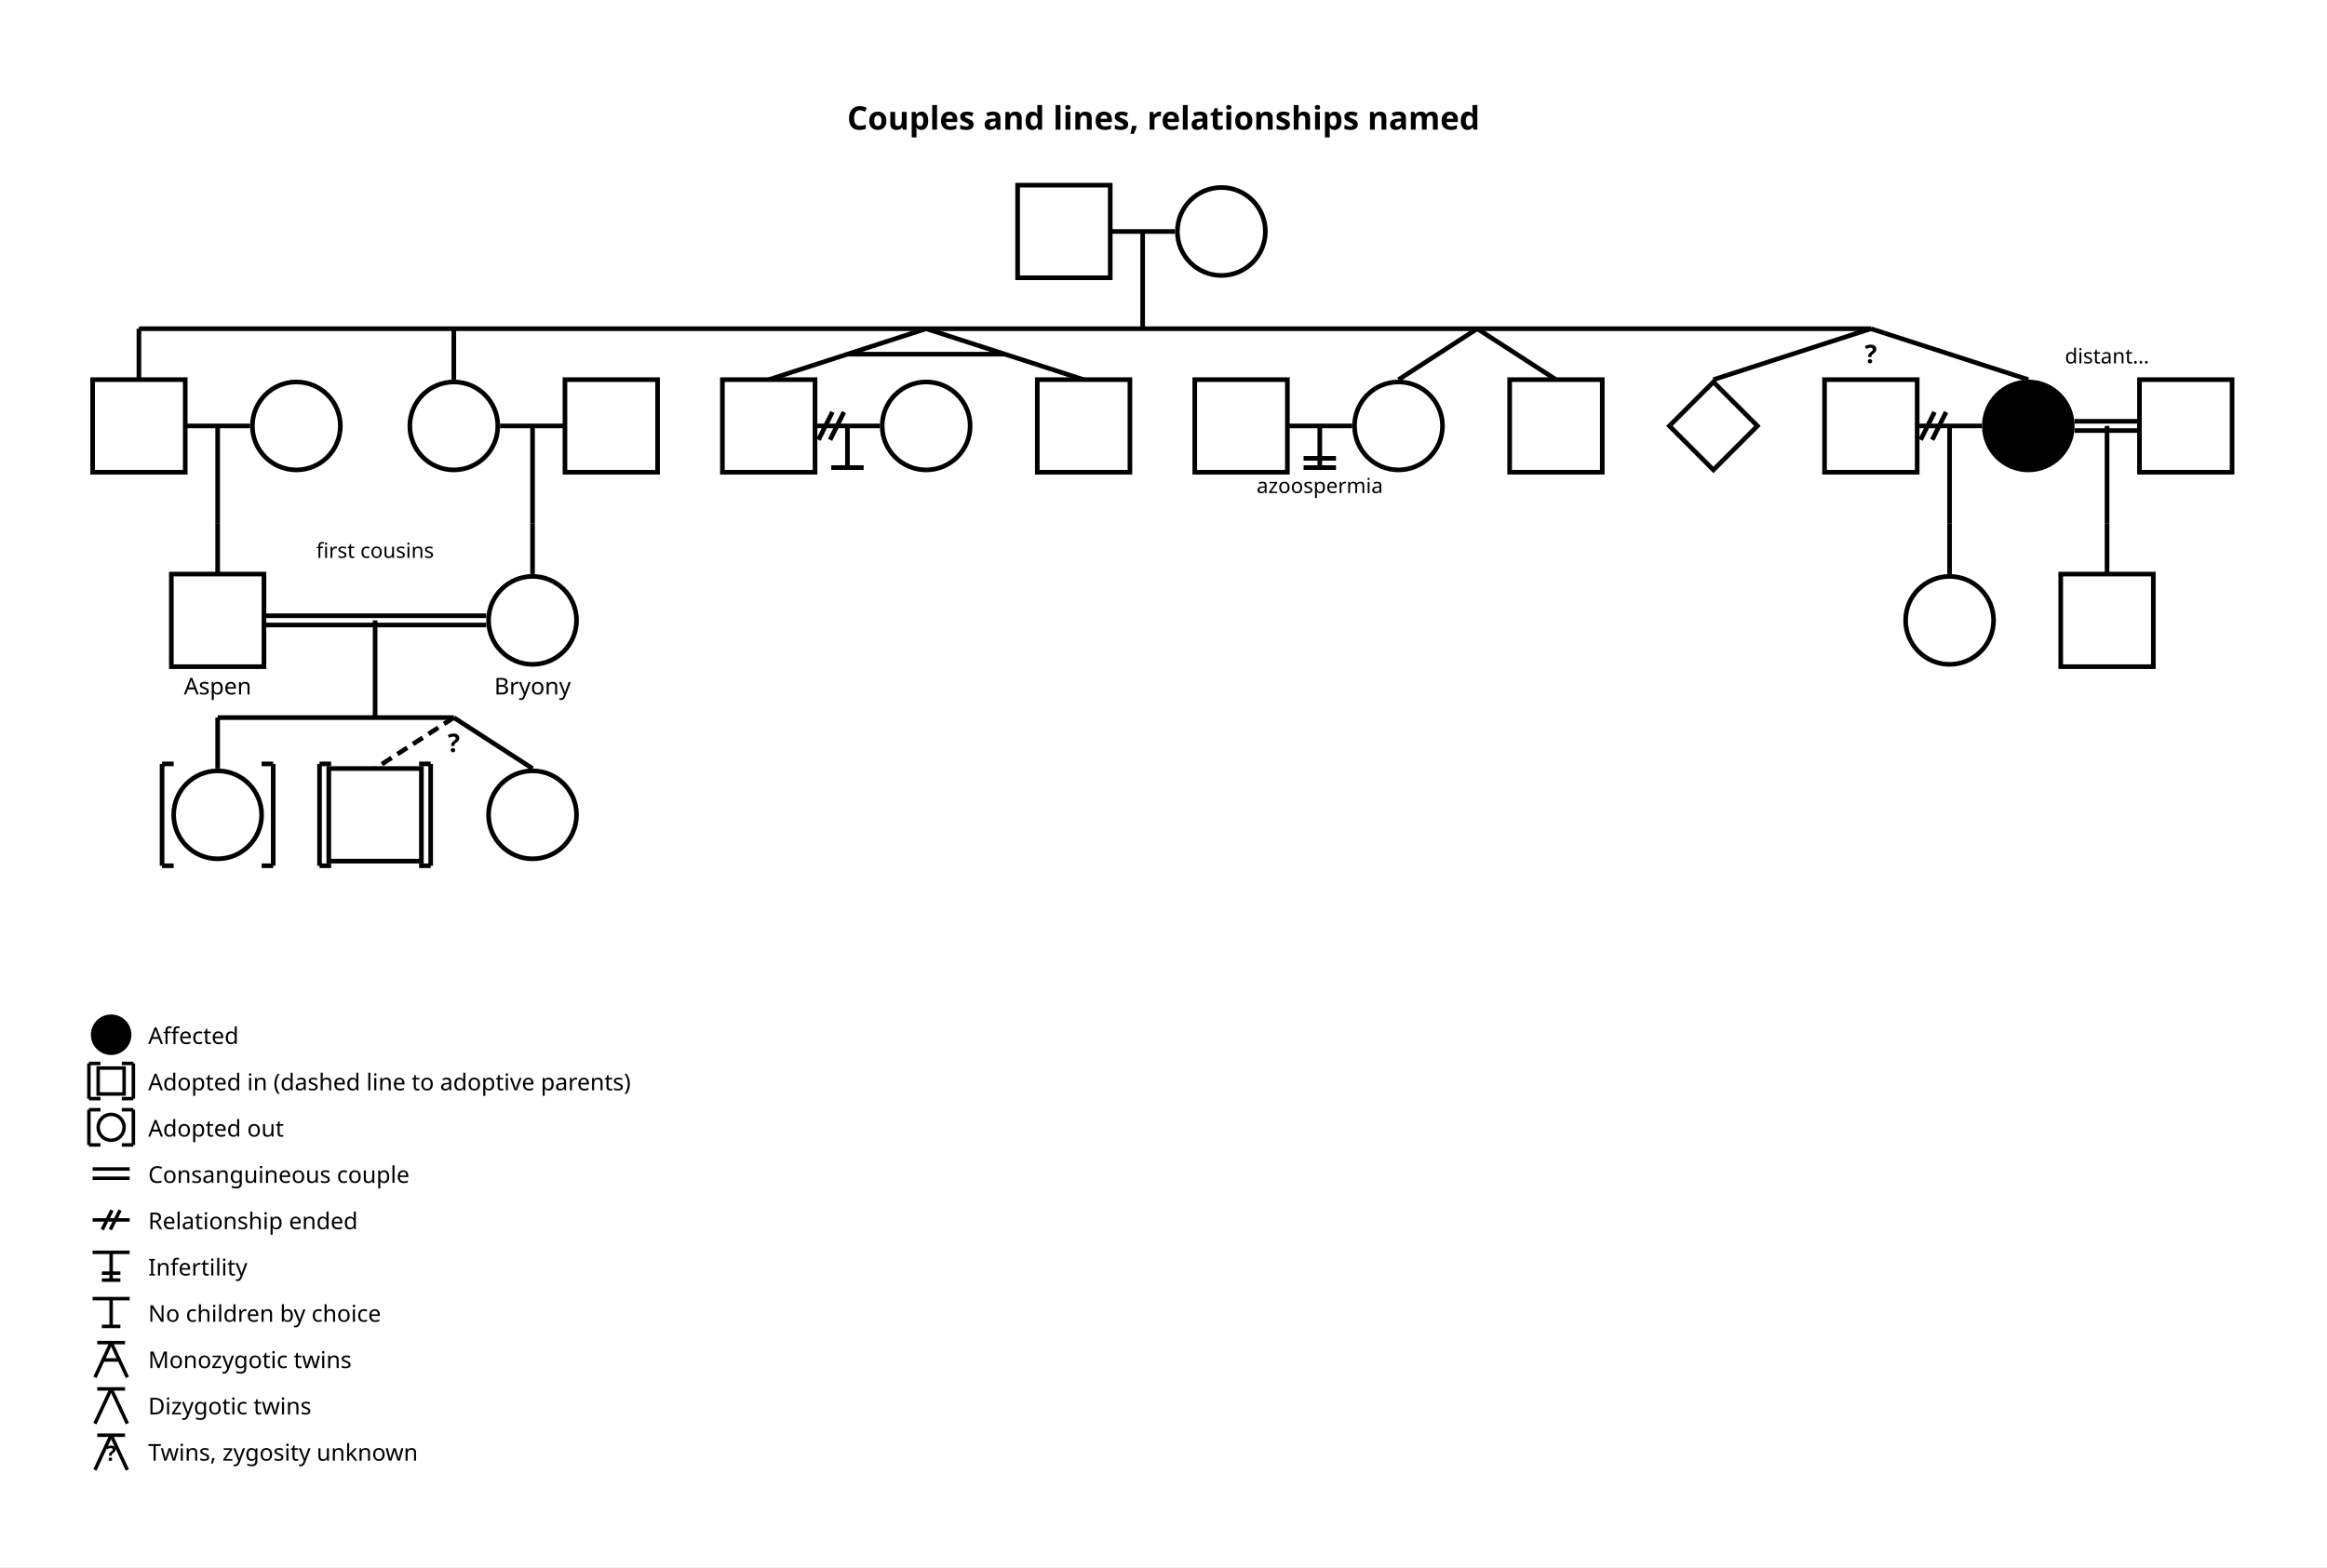
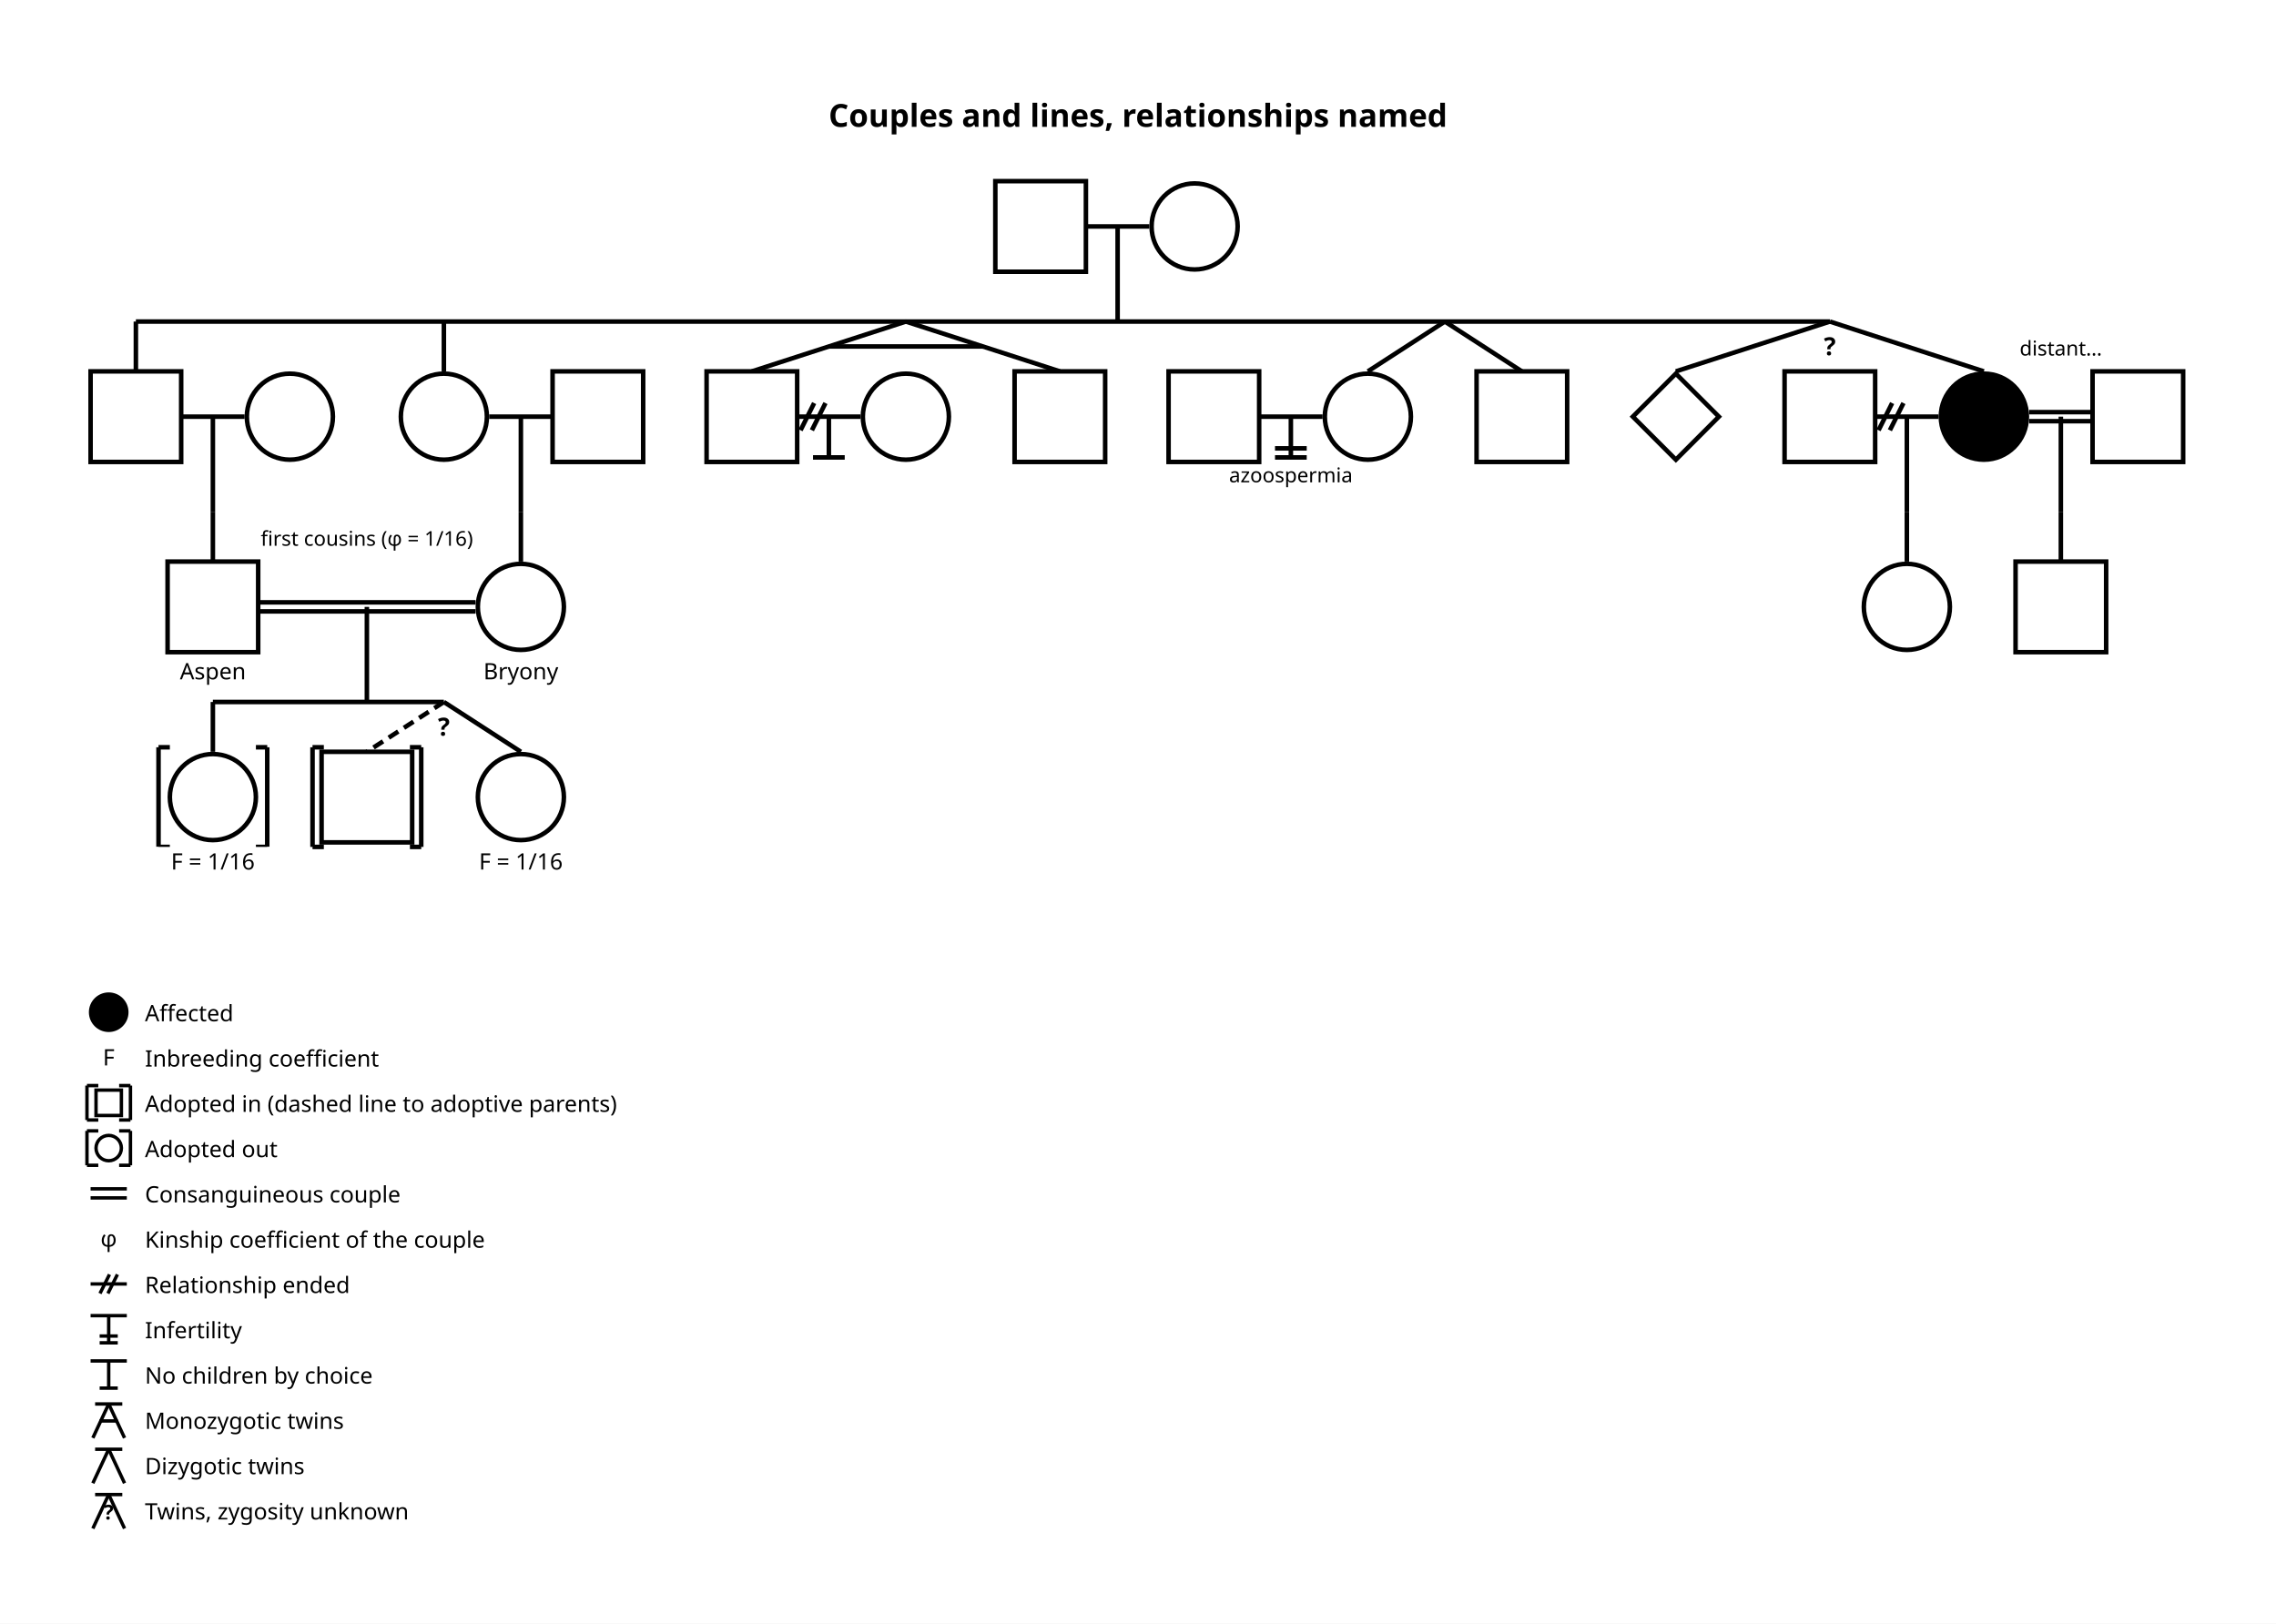
- <svg xmlns="http://www.w3.org/2000/svg" width="1005" height="677" viewBox="0 0 1005 677">
+ <svg xmlns="http://www.w3.org/2000/svg" width="1005" height="717" viewBox="0 0 1005 717">
  <defs>
    <marker id="proband-arrowhead" markerWidth="6" markerHeight="6" refX="6" refY="3" orient="auto">
      <path d="M 0 0 L 6 3 L 0 6 Z" fill="black" />
    </marker>
  </defs>
-   <rect width="1005" height="677" fill="white" />
+   <rect width="1005" height="717" fill="white" />
  <text class="chart-title" x="502.5" y="56" text-anchor="middle" font-family="sans-serif" font-size="14" font-weight="bold" fill="black">Couples and lines, relationships named</text>
  <g transform="translate(60 100)">
    <g class="couple-lines">
      <path d="M 419.5 0 L 447.5 0" stroke="black" stroke-width="2" fill="none" />
      <path d="M 20 84 L 48 84" stroke="black" stroke-width="2" fill="none" />
      <path d="M 156 84 L 184 84" stroke="black" stroke-width="2" fill="none" />
      <path d="M 292 84 L 320 84" stroke="black" stroke-width="2" fill="none" />
      <line class="mark" x1="293.5" y1="90" x2="299.5" y2="78" stroke="black" stroke-width="2" />
      <line class="mark" x1="298.5" y1="90" x2="304.5" y2="78" stroke="black" stroke-width="2" />
      <line class="mark" x1="306" y1="84" x2="306" y2="102" stroke="black" stroke-width="2" />
      <line class="mark" x1="299" y1="102" x2="313" y2="102" stroke="black" stroke-width="2" />
      <path d="M 496 84 L 524 84" stroke="black" stroke-width="2" fill="none" />
      <line class="mark" x1="510" y1="84" x2="510" y2="102" stroke="black" stroke-width="2" />
      <line class="mark" x1="503" y1="102" x2="517" y2="102" stroke="black" stroke-width="2" />
      <line class="mark" x1="503" y1="98" x2="517" y2="98" stroke="black" stroke-width="2" />
      <text x="510" y="113" text-anchor="middle" font-family="sans-serif" font-size="9" fill="black">azoospermia</text>
      <path d="M 768 84 L 796 84" stroke="black" stroke-width="2" fill="none" />
      <line class="mark" x1="769.5" y1="90" x2="775.5" y2="78" stroke="black" stroke-width="2" />
      <line class="mark" x1="774.5" y1="90" x2="780.5" y2="78" stroke="black" stroke-width="2" />
      <path d="M 836 82 L 864 82" stroke="black" stroke-width="2" fill="none" />
      <path d="M 836 86 L 864 86" stroke="black" stroke-width="2" fill="none" />
      <path d="M 54 166 L 150 166" stroke="black" stroke-width="2" fill="none" />
      <path d="M 54 170 L 150 170" stroke="black" stroke-width="2" fill="none" />
    </g>
    <g class="sibship-lines">
      <line x1="433.5" y1="0" x2="433.5" y2="42" stroke="black" stroke-width="2" />
      <line x1="0" y1="42" x2="748" y2="42" stroke="black" stroke-width="2" />
      <line x1="0" y1="42" x2="0" y2="64" stroke="black" stroke-width="2" />
      <line x1="136" y1="42" x2="136" y2="64" stroke="black" stroke-width="2" />
      <line x1="340" y1="42" x2="272" y2="64" stroke="black" stroke-width="2" />
      <line x1="340" y1="42" x2="408" y2="64" stroke="black" stroke-width="2" />
      <line x1="578" y1="42" x2="544" y2="64" stroke="black" stroke-width="2" />
      <line x1="578" y1="42" x2="612" y2="64" stroke="black" stroke-width="2" />
      <line x1="748" y1="42" x2="680" y2="64" stroke="black" stroke-width="2" />
      <line x1="748" y1="42" x2="816" y2="64" stroke="black" stroke-width="2" />
      <line class="mark" x1="306" y1="53" x2="374" y2="53" stroke="black" stroke-width="2" />
      <text x="748" y="56.85" text-anchor="middle" font-family="sans-serif" font-size="11" font-weight="bold" fill="black">?</text>
      <line x1="34" y1="84" x2="34" y2="126" stroke="black" stroke-width="2" />
      <line x1="34" y1="126" x2="34" y2="126" stroke="black" stroke-width="2" />
      <line x1="34" y1="126" x2="34" y2="148" stroke="black" stroke-width="2" />
      <line x1="170" y1="84" x2="170" y2="126" stroke="black" stroke-width="2" />
      <line x1="170" y1="126" x2="170" y2="126" stroke="black" stroke-width="2" />
      <line x1="170" y1="126" x2="170" y2="148" stroke="black" stroke-width="2" />
      <line x1="782" y1="84" x2="782" y2="126" stroke="black" stroke-width="2" />
      <line x1="782" y1="126" x2="782" y2="126" stroke="black" stroke-width="2" />
      <line x1="782" y1="126" x2="782" y2="148" stroke="black" stroke-width="2" />
      <line x1="850" y1="84" x2="850" y2="126" stroke="black" stroke-width="2" />
      <line x1="850" y1="126" x2="850" y2="126" stroke="black" stroke-width="2" />
      <line x1="850" y1="126" x2="850" y2="148" stroke="black" stroke-width="2" />
      <line x1="102" y1="168" x2="102" y2="210" stroke="black" stroke-width="2" />
      <line x1="34" y1="210" x2="136" y2="210" stroke="black" stroke-width="2" />
      <line x1="34" y1="210" x2="34" y2="232" stroke="black" stroke-width="2" />
      <line x1="136" y1="210" x2="170" y2="232" stroke="black" stroke-width="2" />
      <line x1="136" y1="210" x2="102" y2="232" stroke="black" stroke-width="2" stroke-dasharray="5 3" />
      <text x="136" y="224.85" text-anchor="middle" font-family="sans-serif" font-size="11" font-weight="bold" fill="black">?</text>
    </g>
    <g class="assisted-lines">
</g>
    <g class="duplicate-arcs">
</g>
    <g class="symbols">
      <g transform="translate(399.5 0)">
        <rect x="-20" y="-20" width="40" height="40" stroke="black" stroke-width="2" fill="white" />
      </g>
      <g transform="translate(467.5 0)">
        <circle cx="0" cy="0" r="19" stroke="black" stroke-width="2" fill="white" />
      </g>
      <g transform="translate(0 84)">
        <rect x="-20" y="-20" width="40" height="40" stroke="black" stroke-width="2" fill="white" />
      </g>
      <g transform="translate(68 84)">
        <circle cx="0" cy="0" r="19" stroke="black" stroke-width="2" fill="white" />
      </g>
      <g transform="translate(136 84)">
        <circle cx="0" cy="0" r="19" stroke="black" stroke-width="2" fill="white" />
      </g>
      <g transform="translate(204 84)">
        <rect x="-20" y="-20" width="40" height="40" stroke="black" stroke-width="2" fill="white" />
      </g>
      <g transform="translate(272 84)">
        <rect x="-20" y="-20" width="40" height="40" stroke="black" stroke-width="2" fill="white" />
      </g>
      <g transform="translate(340 84)">
        <circle cx="0" cy="0" r="19" stroke="black" stroke-width="2" fill="white" />
      </g>
      <g transform="translate(408 84)">
        <rect x="-20" y="-20" width="40" height="40" stroke="black" stroke-width="2" fill="white" />
      </g>
      <g transform="translate(476 84)">
        <rect x="-20" y="-20" width="40" height="40" stroke="black" stroke-width="2" fill="white" />
      </g>
      <g transform="translate(544 84)">
        <circle cx="0" cy="0" r="19" stroke="black" stroke-width="2" fill="white" />
      </g>
      <g transform="translate(612 84)">
        <rect x="-20" y="-20" width="40" height="40" stroke="black" stroke-width="2" fill="white" />
      </g>
      <g transform="translate(680 84)">
        <polygon points="0,-19 19,0 0,19 -19,0" stroke="black" stroke-width="2" fill="white" />
      </g>
      <g transform="translate(748 84)">
        <rect x="-20" y="-20" width="40" height="40" stroke="black" stroke-width="2" fill="white" />
      </g>
      <g transform="translate(816 84)">
        <circle cx="0" cy="0" r="19" stroke="black" stroke-width="2" fill="black" />
      </g>
      <g transform="translate(884 84)">
        <rect x="-20" y="-20" width="40" height="40" stroke="black" stroke-width="2" fill="white" />
      </g>
      <g transform="translate(34 168)">
        <rect x="-20" y="-20" width="40" height="40" stroke="black" stroke-width="2" fill="white" />
      </g>
      <g transform="translate(170 168)">
        <circle cx="0" cy="0" r="19" stroke="black" stroke-width="2" fill="white" />
      </g>
      <g transform="translate(782 168)">
        <circle cx="0" cy="0" r="19" stroke="black" stroke-width="2" fill="white" />
      </g>
      <g transform="translate(850 168)">
        <rect x="-20" y="-20" width="40" height="40" stroke="black" stroke-width="2" fill="white" />
      </g>
      <g transform="translate(34 252)">
        <g data-adopted="out">
          <line x1="-24" y1="-22" x2="-24" y2="22" stroke="black" stroke-width="2" />
          <line x1="-24" y1="-22" x2="-19" y2="-22" stroke="black" stroke-width="2" />
          <line x1="-24" y1="22" x2="-19" y2="22" stroke="black" stroke-width="2" />
          <line x1="24" y1="-22" x2="24" y2="22" stroke="black" stroke-width="2" />
          <line x1="24" y1="-22" x2="19" y2="-22" stroke="black" stroke-width="2" />
          <line x1="24" y1="22" x2="19" y2="22" stroke="black" stroke-width="2" />
        </g>
        <circle cx="0" cy="0" r="19" stroke="black" stroke-width="2" fill="white" />
      </g>
      <g transform="translate(102 252)">
        <g data-adopted="in">
          <line x1="-24" y1="-22" x2="-24" y2="22" stroke="black" stroke-width="2" />
          <line x1="-24" y1="-22" x2="-19" y2="-22" stroke="black" stroke-width="2" />
          <line x1="-24" y1="22" x2="-19" y2="22" stroke="black" stroke-width="2" />
          <line x1="24" y1="-22" x2="24" y2="22" stroke="black" stroke-width="2" />
          <line x1="24" y1="-22" x2="19" y2="-22" stroke="black" stroke-width="2" />
          <line x1="24" y1="22" x2="19" y2="22" stroke="black" stroke-width="2" />
        </g>
        <rect x="-20" y="-20" width="40" height="40" stroke="black" stroke-width="2" fill="white" />
      </g>
      <g transform="translate(170 252)">
        <circle cx="0" cy="0" r="19" stroke="black" stroke-width="2" fill="white" />
      </g>
    </g>
    <g class="labels">
      <text x="34" y="200" text-anchor="middle" font-family="sans-serif" font-size="10" fill="black">Aspen</text>
      <text x="170" y="200" text-anchor="middle" font-family="sans-serif" font-size="10" fill="black">Bryony</text>
+       <rect x="8.8" y="274" width="50.4" height="13" fill="white" />
+       <text x="34" y="284" text-anchor="middle" font-family="sans-serif" font-size="10" fill="black">F = 1/16</text>
+       <rect x="144.8" y="274" width="50.4" height="13" fill="white" />
+       <text x="170" y="284" text-anchor="middle" font-family="sans-serif" font-size="10" fill="black">F = 1/16</text>
    </g>
    <g class="consanguinity-labels">
      <text x="850" y="57" text-anchor="middle" font-family="sans-serif" font-size="9" fill="black">distant…</text>
-       <text x="102" y="141" text-anchor="middle" font-family="sans-serif" font-size="9" fill="black">first cousins</text>
+       <text x="102" y="141" text-anchor="middle" font-family="sans-serif" font-size="9" fill="black">first cousins (φ = 1/16)</text>
    </g>
  </g>
  <g class="pedigree-key" transform="translate(0 437)">
    <circle cx="48" cy="10" r="8" fill="black" stroke="black" stroke-width="1.5" />
    <text x="64" y="14" font-family="sans-serif" font-size="10" fill="black">Affected</text>
-     <line x1="38.4" y1="22.4" x2="38.4" y2="37.6" stroke="black" stroke-width="1.5" />
-     <line x1="38.4" y1="22.4" x2="43.4" y2="22.4" stroke="black" stroke-width="1.5" />
-     <line x1="38.4" y1="37.6" x2="43.4" y2="37.6" stroke="black" stroke-width="1.5" />
-     <line x1="57.6" y1="22.4" x2="57.6" y2="37.6" stroke="black" stroke-width="1.5" />
-     <line x1="57.6" y1="22.4" x2="52.6" y2="22.4" stroke="black" stroke-width="1.5" />
-     <line x1="57.6" y1="37.6" x2="52.6" y2="37.6" stroke="black" stroke-width="1.5" />
-     <rect x="42.4" y="24.4" width="11.2" height="11.2" fill="white" stroke="black" stroke-width="1.5" />
-     <text x="64" y="34" font-family="sans-serif" font-size="10" fill="black">Adopted in (dashed line to adoptive parents)</text>
+     <text x="48" y="33.5" text-anchor="middle" font-family="sans-serif" font-size="10" fill="black">F</text>
+     <text x="64" y="34" font-family="sans-serif" font-size="10" fill="black">Inbreeding coefficient</text>
    <line x1="38.4" y1="42.4" x2="38.4" y2="57.6" stroke="black" stroke-width="1.5" />
    <line x1="38.4" y1="42.4" x2="43.4" y2="42.4" stroke="black" stroke-width="1.5" />
    <line x1="38.4" y1="57.6" x2="43.4" y2="57.6" stroke="black" stroke-width="1.5" />
    <line x1="57.6" y1="42.4" x2="57.6" y2="57.6" stroke="black" stroke-width="1.5" />
    <line x1="57.6" y1="42.4" x2="52.6" y2="42.4" stroke="black" stroke-width="1.5" />
    <line x1="57.6" y1="57.6" x2="52.6" y2="57.6" stroke="black" stroke-width="1.5" />
-     <circle cx="48" cy="50" r="5.6" fill="white" stroke="black" stroke-width="1.5" />
-     <text x="64" y="54" font-family="sans-serif" font-size="10" fill="black">Adopted out</text>
-     <line x1="40" y1="68" x2="56" y2="68" stroke="black" stroke-width="1.5" />
-     <line x1="40" y1="72" x2="56" y2="72" stroke="black" stroke-width="1.5" />
-     <text x="64" y="74" font-family="sans-serif" font-size="10" fill="black">Consanguineous couple</text>
-     <line x1="40" y1="90" x2="56" y2="90" stroke="black" stroke-width="1.5" />
-     <line x1="44.15" y1="94.2" x2="48.35" y2="85.8" stroke="black" stroke-width="1.5" />
-     <line x1="47.65" y1="94.2" x2="51.85" y2="85.8" stroke="black" stroke-width="1.5" />
-     <text x="64" y="94" font-family="sans-serif" font-size="10" fill="black">Relationship ended</text>
-     <line x1="40" y1="104" x2="56" y2="104" stroke="black" stroke-width="1.5" />
-     <line x1="48" y1="104" x2="48" y2="116" stroke="black" stroke-width="1.5" />
-     <line x1="44" y1="116" x2="52" y2="116" stroke="black" stroke-width="1.5" />
-     <line x1="44" y1="113" x2="52" y2="113" stroke="black" stroke-width="1.5" />
-     <text x="64" y="114" font-family="sans-serif" font-size="10" fill="black">Infertility</text>
-     <line x1="40" y1="124" x2="56" y2="124" stroke="black" stroke-width="1.5" />
-     <line x1="48" y1="124" x2="48" y2="136" stroke="black" stroke-width="1.5" />
-     <line x1="44" y1="136" x2="52" y2="136" stroke="black" stroke-width="1.5" />
-     <text x="64" y="134" font-family="sans-serif" font-size="10" fill="black">No children by choice</text>
-     <line x1="42" y1="143" x2="54" y2="143" stroke="black" stroke-width="1.5" />
-     <line x1="48" y1="143" x2="41" y2="158" stroke="black" stroke-width="1.5" />
-     <line x1="48" y1="143" x2="55" y2="158" stroke="black" stroke-width="1.5" />
-     <line x1="44" y1="150.5" x2="52" y2="150.5" stroke="black" stroke-width="1.5" />
-     <text x="64" y="154" font-family="sans-serif" font-size="10" fill="black">Monozygotic twins</text>
-     <line x1="42" y1="163" x2="54" y2="163" stroke="black" stroke-width="1.5" />
-     <line x1="48" y1="163" x2="41" y2="178" stroke="black" stroke-width="1.5" />
-     <line x1="48" y1="163" x2="55" y2="178" stroke="black" stroke-width="1.5" />
-     <text x="64" y="174" font-family="sans-serif" font-size="10" fill="black">Dizygotic twins</text>
+     <rect x="42.4" y="44.4" width="11.2" height="11.2" fill="white" stroke="black" stroke-width="1.5" />
+     <text x="64" y="54" font-family="sans-serif" font-size="10" fill="black">Adopted in (dashed line to adoptive parents)</text>
+     <line x1="38.4" y1="62.4" x2="38.4" y2="77.6" stroke="black" stroke-width="1.5" />
+     <line x1="38.4" y1="62.4" x2="43.4" y2="62.4" stroke="black" stroke-width="1.5" />
+     <line x1="38.4" y1="77.6" x2="43.4" y2="77.6" stroke="black" stroke-width="1.5" />
+     <line x1="57.6" y1="62.4" x2="57.6" y2="77.6" stroke="black" stroke-width="1.5" />
+     <line x1="57.6" y1="62.4" x2="52.6" y2="62.4" stroke="black" stroke-width="1.5" />
+     <line x1="57.6" y1="77.6" x2="52.6" y2="77.6" stroke="black" stroke-width="1.5" />
+     <circle cx="48" cy="70" r="5.6" fill="white" stroke="black" stroke-width="1.5" />
+     <text x="64" y="74" font-family="sans-serif" font-size="10" fill="black">Adopted out</text>
+     <line x1="40" y1="88" x2="56" y2="88" stroke="black" stroke-width="1.5" />
+     <line x1="40" y1="92" x2="56" y2="92" stroke="black" stroke-width="1.5" />
+     <text x="64" y="94" font-family="sans-serif" font-size="10" fill="black">Consanguineous couple</text>
+     <text x="48" y="113.5" text-anchor="middle" font-family="sans-serif" font-size="10" fill="black">φ</text>
+     <text x="64" y="114" font-family="sans-serif" font-size="10" fill="black">Kinship coefficient of the couple</text>
+     <line x1="40" y1="130" x2="56" y2="130" stroke="black" stroke-width="1.5" />
+     <line x1="44.15" y1="134.2" x2="48.35" y2="125.8" stroke="black" stroke-width="1.5" />
+     <line x1="47.65" y1="134.2" x2="51.85" y2="125.8" stroke="black" stroke-width="1.5" />
+     <text x="64" y="134" font-family="sans-serif" font-size="10" fill="black">Relationship ended</text>
+     <line x1="40" y1="144" x2="56" y2="144" stroke="black" stroke-width="1.5" />
+     <line x1="48" y1="144" x2="48" y2="156" stroke="black" stroke-width="1.5" />
+     <line x1="44" y1="156" x2="52" y2="156" stroke="black" stroke-width="1.5" />
+     <line x1="44" y1="153" x2="52" y2="153" stroke="black" stroke-width="1.5" />
+     <text x="64" y="154" font-family="sans-serif" font-size="10" fill="black">Infertility</text>
+     <line x1="40" y1="164" x2="56" y2="164" stroke="black" stroke-width="1.5" />
+     <line x1="48" y1="164" x2="48" y2="176" stroke="black" stroke-width="1.5" />
+     <line x1="44" y1="176" x2="52" y2="176" stroke="black" stroke-width="1.5" />
+     <text x="64" y="174" font-family="sans-serif" font-size="10" fill="black">No children by choice</text>
    <line x1="42" y1="183" x2="54" y2="183" stroke="black" stroke-width="1.5" />
    <line x1="48" y1="183" x2="41" y2="198" stroke="black" stroke-width="1.5" />
    <line x1="48" y1="183" x2="55" y2="198" stroke="black" stroke-width="1.5" />
-     <text x="48" y="194" text-anchor="middle" font-family="sans-serif" font-size="9" font-weight="bold" fill="black">?</text>
-     <text x="64" y="194" font-family="sans-serif" font-size="10" fill="black">Twins, zygosity unknown</text>
+     <line x1="44" y1="190.5" x2="52" y2="190.5" stroke="black" stroke-width="1.5" />
+     <text x="64" y="194" font-family="sans-serif" font-size="10" fill="black">Monozygotic twins</text>
+     <line x1="42" y1="203" x2="54" y2="203" stroke="black" stroke-width="1.5" />
+     <line x1="48" y1="203" x2="41" y2="218" stroke="black" stroke-width="1.5" />
+     <line x1="48" y1="203" x2="55" y2="218" stroke="black" stroke-width="1.5" />
+     <text x="64" y="214" font-family="sans-serif" font-size="10" fill="black">Dizygotic twins</text>
+     <line x1="42" y1="223" x2="54" y2="223" stroke="black" stroke-width="1.5" />
+     <line x1="48" y1="223" x2="41" y2="238" stroke="black" stroke-width="1.5" />
+     <line x1="48" y1="223" x2="55" y2="238" stroke="black" stroke-width="1.5" />
+     <text x="48" y="234" text-anchor="middle" font-family="sans-serif" font-size="9" font-weight="bold" fill="black">?</text>
+     <text x="64" y="234" font-family="sans-serif" font-size="10" fill="black">Twins, zygosity unknown</text>
  </g>
</svg>
